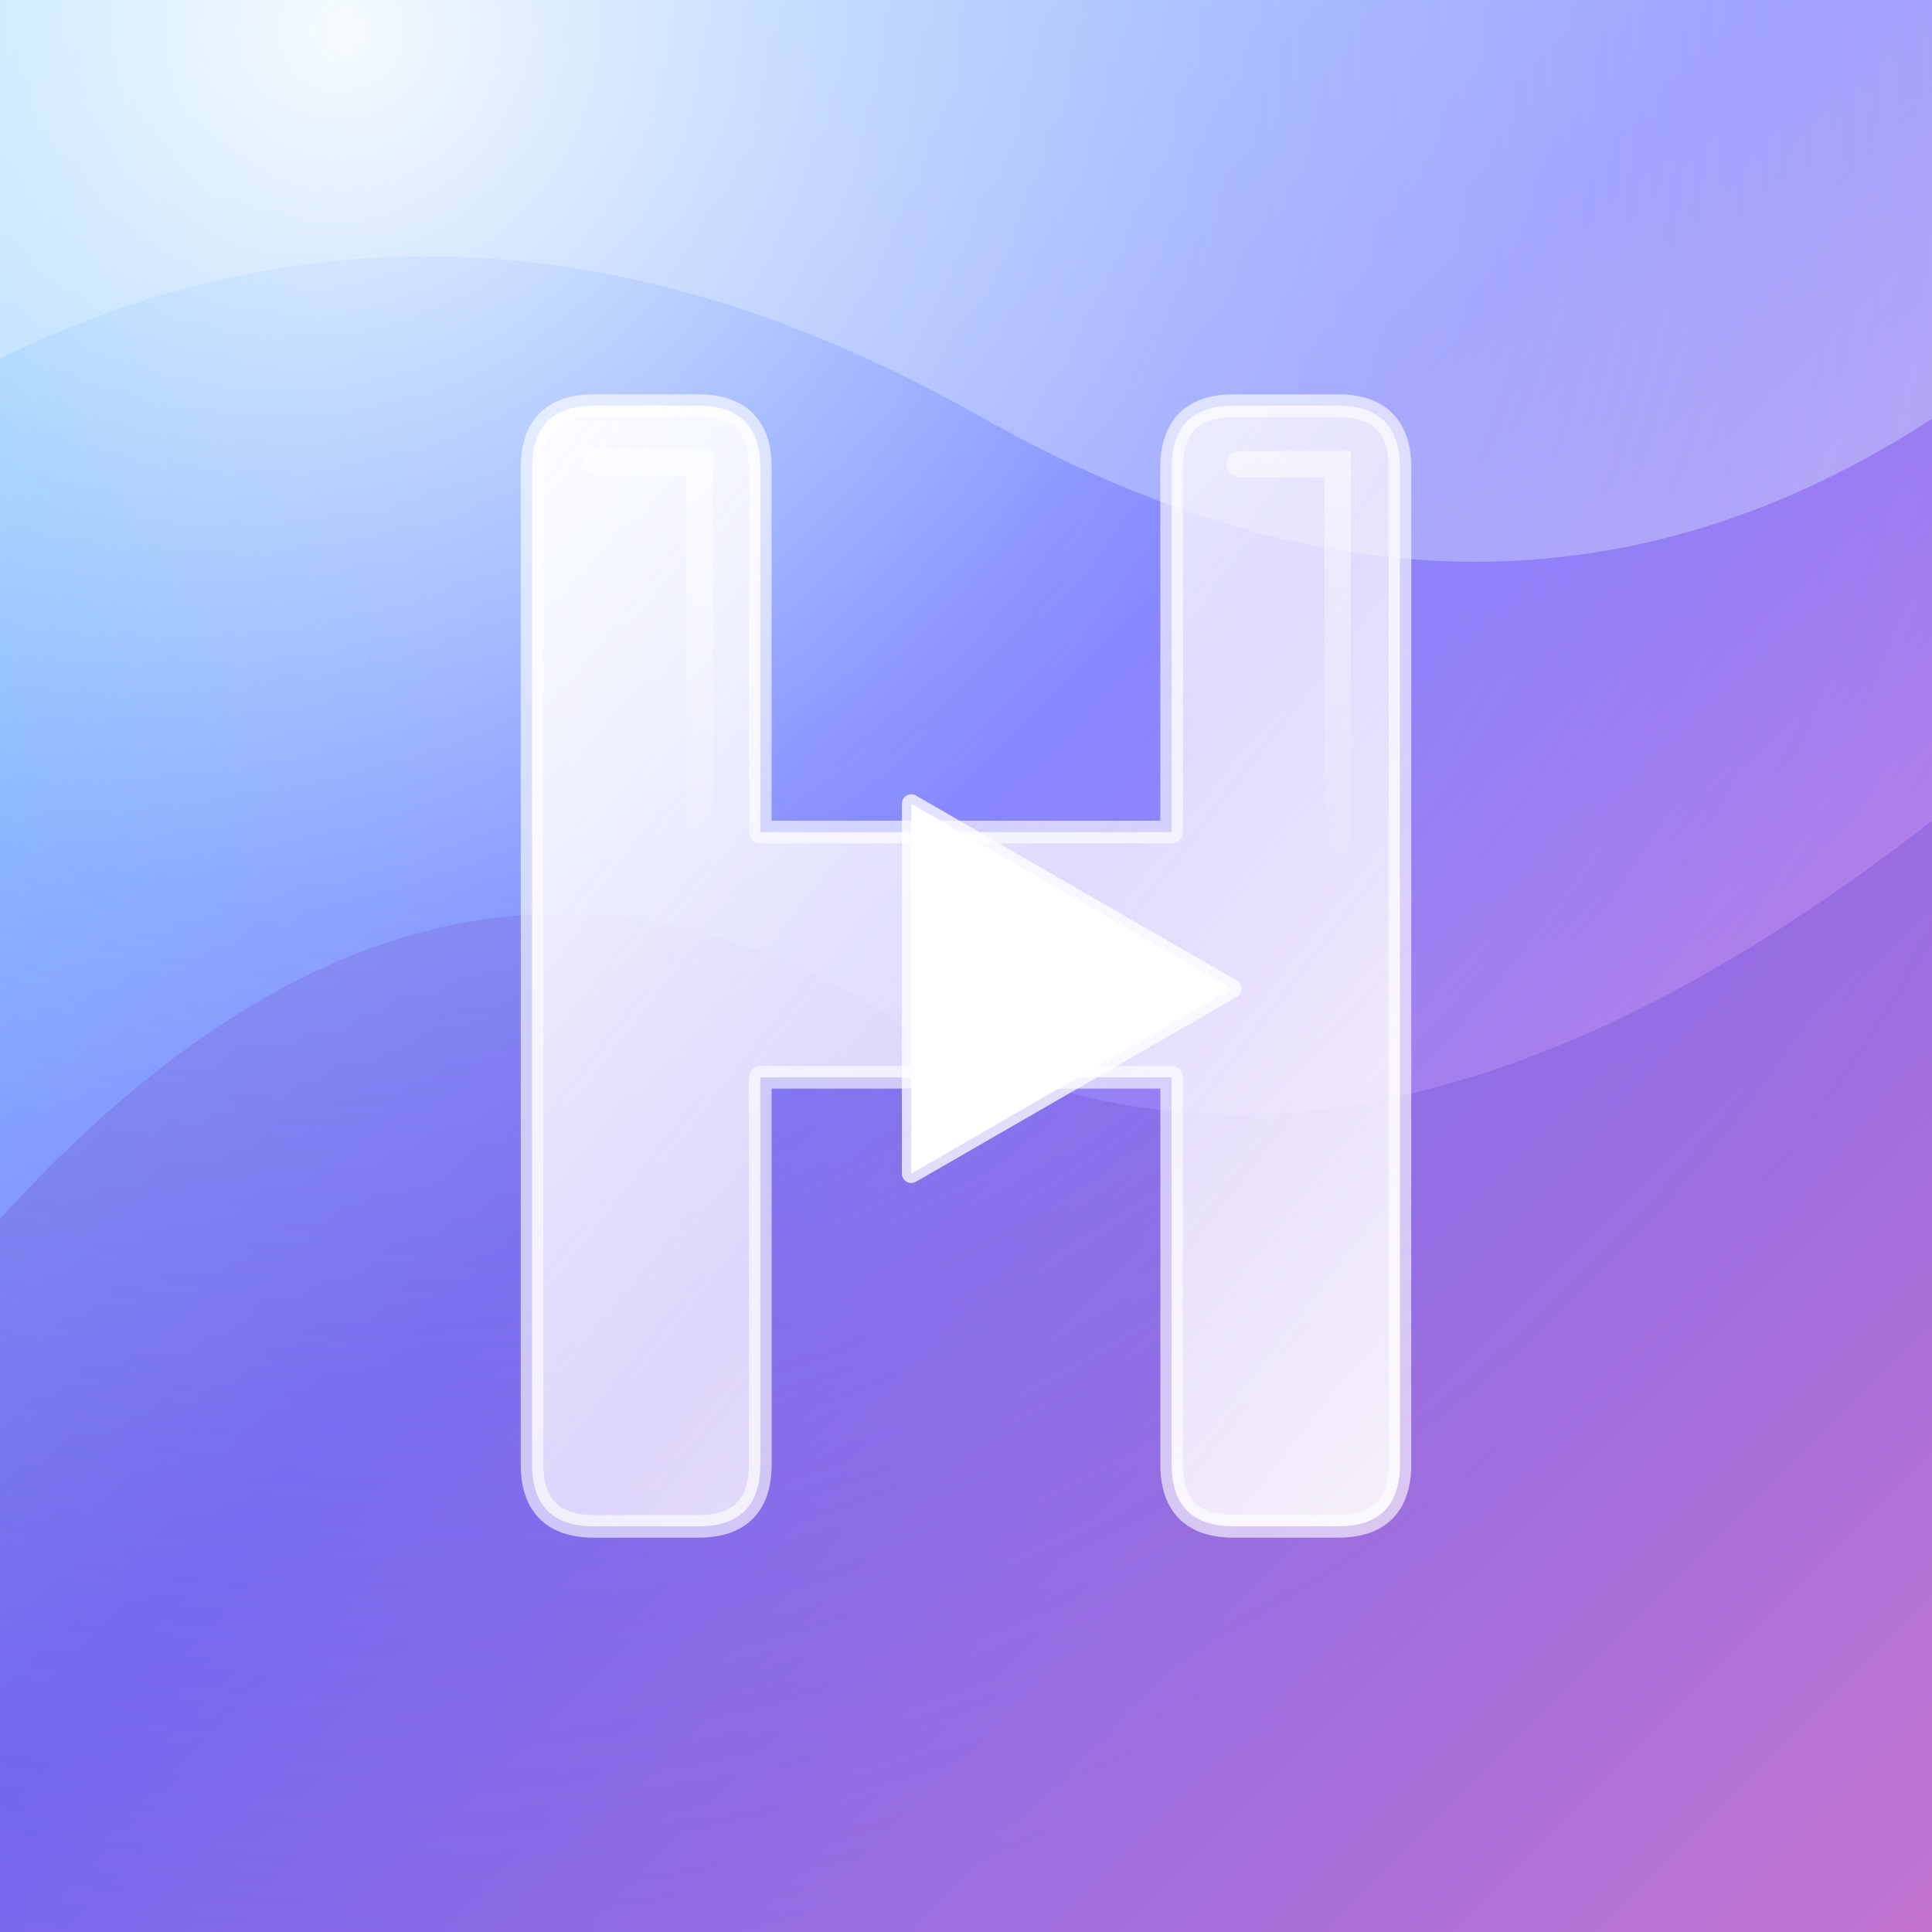
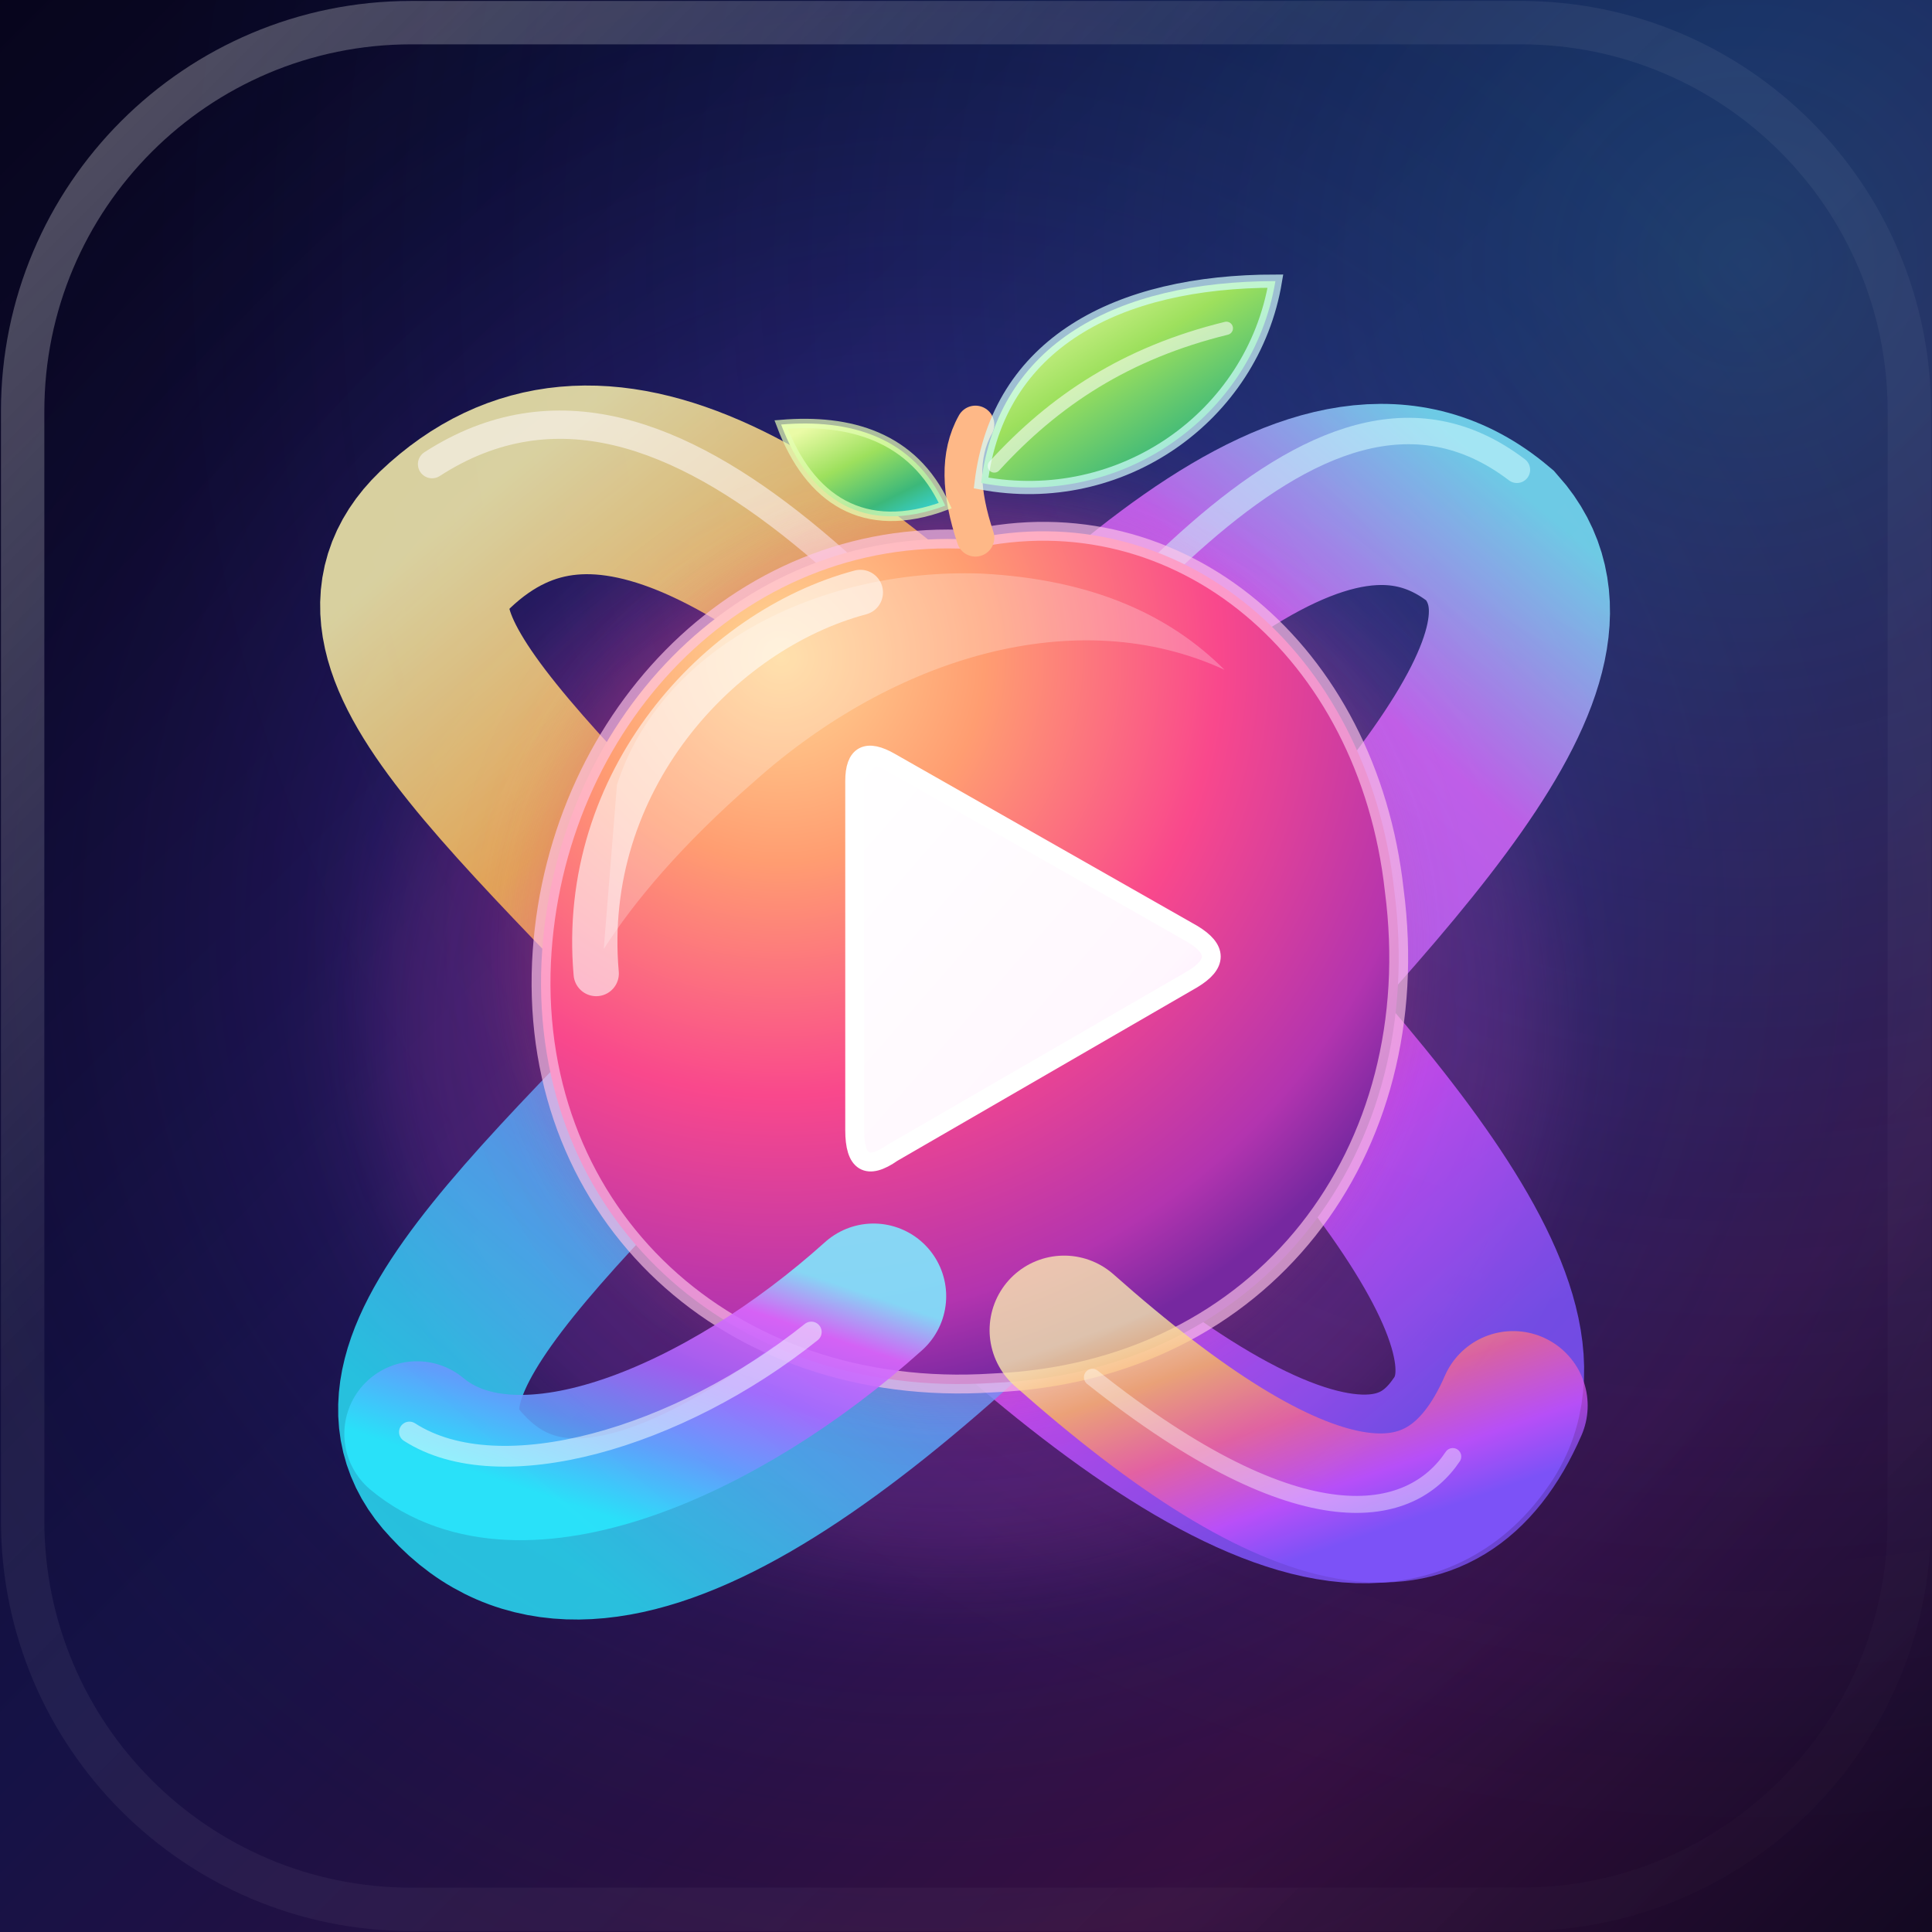
- <svg xmlns="http://www.w3.org/2000/svg" width="1024" height="1024" viewBox="0 0 1024 1024" role="img" aria-label="HGuoTokX translucent H play logo">
+ <svg xmlns="http://www.w3.org/2000/svg" width="1024" height="1024" viewBox="0 0 1024 1024" role="img" aria-label="HGuoTokX neon glass X play icon">
  <defs>
    <linearGradient id="back" x1="0" y1="0" x2="1" y2="1">
-       <stop stop-color="#78D8FF" />
-       <stop offset=".46" stop-color="#7977FF" />
-       <stop offset="1" stop-color="#F28ACF" />
+       <stop stop-color="#07051C" />
+       <stop offset=".46" stop-color="#151246" />
+       <stop offset=".79" stop-color="#360F40" />
+       <stop offset="1" stop-color="#120921" />
    </linearGradient>
-     <radialGradient id="light" cx=".18" cy=".02" r="1">
-       <stop stop-color="#FFFFFF" stop-opacity=".9" />
-       <stop offset=".45" stop-color="#D6E4FF" stop-opacity=".2" />
-       <stop offset="1" stop-color="#8A5EE5" stop-opacity="0" />
+     <radialGradient id="aura" cx=".48" cy=".48" r=".57">
+       <stop stop-color="#F64A9A" stop-opacity=".28" />
+       <stop offset=".5" stop-color="#7B3DFF" stop-opacity=".15" />
+       <stop offset="1" stop-color="#0B0B2C" stop-opacity="0" />
    </radialGradient>
-     <linearGradient id="glass" x1="0" y1="0" x2="1" y2="1">
-       <stop stop-color="#FFFFFF" stop-opacity=".94" />
-       <stop offset=".52" stop-color="#FAF6FF" stop-opacity=".76" />
-       <stop offset="1" stop-color="#FFFFFF" stop-opacity=".9" />
+     <radialGradient id="aqua" cx=".90" cy=".14" r=".82">
+       <stop stop-color="#37DEFF" stop-opacity=".22" />
+       <stop offset="1" stop-color="#134CF2" stop-opacity="0" />
+     </radialGradient>
+     <linearGradient id="orbitWarm" x1=".02" y1=".05" x2=".85" y2="1">
+       <stop stop-color="#FFF7B1" />
+       <stop offset=".24" stop-color="#FFC052" />
+       <stop offset=".52" stop-color="#FC6A8A" />
+       <stop offset=".8" stop-color="#CE51FF" />
+       <stop offset="1" stop-color="#7F55FF" />
    </linearGradient>
-     <linearGradient id="shine" x1="0" y1="0" x2="0" y2="1">
-       <stop stop-color="#FFFFFF" stop-opacity=".64" />
-       <stop offset="1" stop-color="#FFFFFF" stop-opacity=".05" />
+     <linearGradient id="orbitCool" x1=".1" y1="1" x2="1" y2="0">
+       <stop stop-color="#29E5FC" />
+       <stop offset=".28" stop-color="#669BFF" />
+       <stop offset=".56" stop-color="#AC65FF" />
+       <stop offset=".82" stop-color="#DA69FF" />
+       <stop offset="1" stop-color="#7EEBFF" />
    </linearGradient>
+     <radialGradient id="peach" cx=".28" cy=".15" r=".88">
+       <stop stop-color="#FFD793" />
+       <stop offset=".27" stop-color="#FF9D71" />
+       <stop offset=".58" stop-color="#F9488C" />
+       <stop offset=".88" stop-color="#B334AF" />
+       <stop offset="1" stop-color="#7628A0" />
+     </radialGradient>
+     <linearGradient id="leaf" x1=".1" y1=".1" x2=".9" y2="1">
+       <stop stop-color="#EAFBA6" />
+       <stop offset=".38" stop-color="#9DE05D" />
+       <stop offset=".75" stop-color="#3CB87A" />
+       <stop offset="1" stop-color="#36D4DC" />
+     </linearGradient>
+     <linearGradient id="glaze" x1="0" y1="0" x2="1" y2="1">
+       <stop stop-color="#FFFFFF" stop-opacity=".86" />
+       <stop offset=".35" stop-color="#FFFFFF" stop-opacity=".18" />
+       <stop offset="1" stop-color="#FFFFFF" stop-opacity=".02" />
+     </linearGradient>
+     <linearGradient id="play" x1="0" y1="0" x2="1" y2="1">
+       <stop stop-color="#FFFFFF" />
+       <stop offset=".7" stop-color="#FFF7FE" />
+       <stop offset="1" stop-color="#FFD8FF" />
+     </linearGradient>
+     <filter id="glow" x="-50%" y="-50%" width="200%" height="200%">
+       <feGaussianBlur stdDeviation="23" />
+     </filter>
+     <clipPath id="appMask">
+       <rect width="1024" height="1024" rx="210" />
+     </clipPath>
  </defs>
-   <rect width="1024" height="1024" fill="url(#back)" />
-   <path d="M0 646Q231 392 469 537T1024 435V1024H0Z" fill="#6546CE" opacity=".33" />
-   <path d="M0 190Q250 68 520 221T1024 222V0H0Z" fill="#E5F7FF" opacity=".35" />
-   <rect width="1024" height="1024" fill="url(#light)" />
  <g>
-     <path d="M282 248Q282 215 315 215H370Q403 215 403 248V441H621V248Q621 215 654 215H709Q742 215 742 248V776Q742 809 709 809H654Q621 809 621 776V571H403V776Q403 809 370 809H315Q282 809 282 776Z" fill="url(#glass)" stroke="#FFFFFF" stroke-opacity=".62" stroke-width="12" stroke-linejoin="round" />
-     <path d="M483 426L653 524L483 622Z" fill="#FFFFFF" stroke="#FFFFFF" stroke-opacity=".76" stroke-width="10" stroke-linejoin="round" />
-     <path d="M317 245H371V452M657 246H709V455" fill="none" stroke="url(#shine)" stroke-width="14" stroke-linecap="round" opacity=".82" />
+     <rect width="1024" height="1024" fill="url(#back)" />
+     <rect width="1024" height="1024" fill="url(#aura)" />
+     <rect width="1024" height="1024" fill="url(#aqua)" />
+     <ellipse cx="509" cy="545" rx="310" ry="287" fill="#F74BCA" opacity=".15" filter="url(#glow)" />
+     <path d="M236 286C316 210 424 277 564 421C705 567 827 695 779 760C720 844 576 735 431 581C282 419 178 342 236 286Z" fill="none" stroke="url(#orbitWarm)" stroke-width="100" stroke-linecap="round" opacity=".83" />
+     <path d="M790 284C701 209 579 339 442 482C297 636 186 723 242 782C314 861 445 766 594 610C737 457 847 348 790 284Z" fill="none" stroke="url(#orbitCool)" stroke-width="96" stroke-linecap="round" opacity=".82" />
+     <path d="M229 246C359 162 495 350 608 475" fill="none" stroke="#FFF9FA" stroke-opacity=".55" stroke-width="15" stroke-linecap="round" />
+     <path d="M804 249C695 166 572 355 480 449" fill="none" stroke="#D0FBFF" stroke-opacity=".55" stroke-width="14" stroke-linecap="round" />
+     <circle cx="509" cy="506" r="222" fill="#F73F8E" opacity=".36" filter="url(#glow)" />
+     <path d="M514 286C625 261 725 345 739 472C757 610 670 727 526 733C386 742 281 644 287 510C293 384 390 279 514 286Z" fill="url(#peach)" stroke="#FFC7EA" stroke-opacity=".65" stroke-width="10" />
+     <path d="M327 416C350 344 433 301 520 304C579 307 620 326 649 355C571 319 474 348 400 414C361 448 336 478 320 503Z" fill="#FFFFFF" opacity=".24" />
+     <path d="M316 516C307 414 381 334 456 314" fill="none" stroke="#FFFFFF" stroke-opacity=".58" stroke-width="24" stroke-linecap="round" />
+     <path d="M517 285C509 261 508 241 517 225" fill="none" stroke="#FEB887" stroke-width="20" stroke-linecap="round" />
+     <path d="M520 256C529 182 592 149 676 149C664 221 594 270 520 256Z" fill="url(#leaf)" stroke="#D3FFFF" stroke-width="7" stroke-opacity=".7" />
+     <path d="M527 247C559 212 597 187 650 174" fill="none" stroke="#FFFFFF" stroke-opacity=".56" stroke-width="7" stroke-linecap="round" />
+     <path d="M501 268C484 231 450 222 414 225C429 265 458 284 501 268Z" fill="url(#leaf)" stroke="#E6FFB6" stroke-width="5" stroke-opacity=".7" />
+     <path d="M453 414Q453 393 472 404L632 495Q652 507 632 519L473 611Q453 625 453 599Z" fill="url(#play)" stroke="#FFFFFF" stroke-width="10" stroke-linejoin="round" />
+     <path d="M221 760C275 805 383 759 463 687" fill="none" stroke="url(#orbitCool)" stroke-opacity=".88" stroke-width="77" stroke-linecap="round" />
+     <path d="M564 705C687 814 765 830 802 745" fill="none" stroke="url(#orbitWarm)" stroke-opacity=".74" stroke-width="79" stroke-linecap="round" />
+     <path d="M217 759C265 790 360 762 430 706" fill="none" stroke="#F5FFFF" stroke-opacity=".52" stroke-width="11" stroke-linecap="round" />
+     <path d="M579 730C691 819 748 805 770 772" fill="none" stroke="#FFFFFF" stroke-opacity=".4" stroke-width="9" stroke-linecap="round" />
+     <rect x="12" y="12" width="1000" height="1000" rx="206" fill="none" stroke="url(#glaze)" stroke-width="23" opacity=".36" />
  </g>
</svg>
